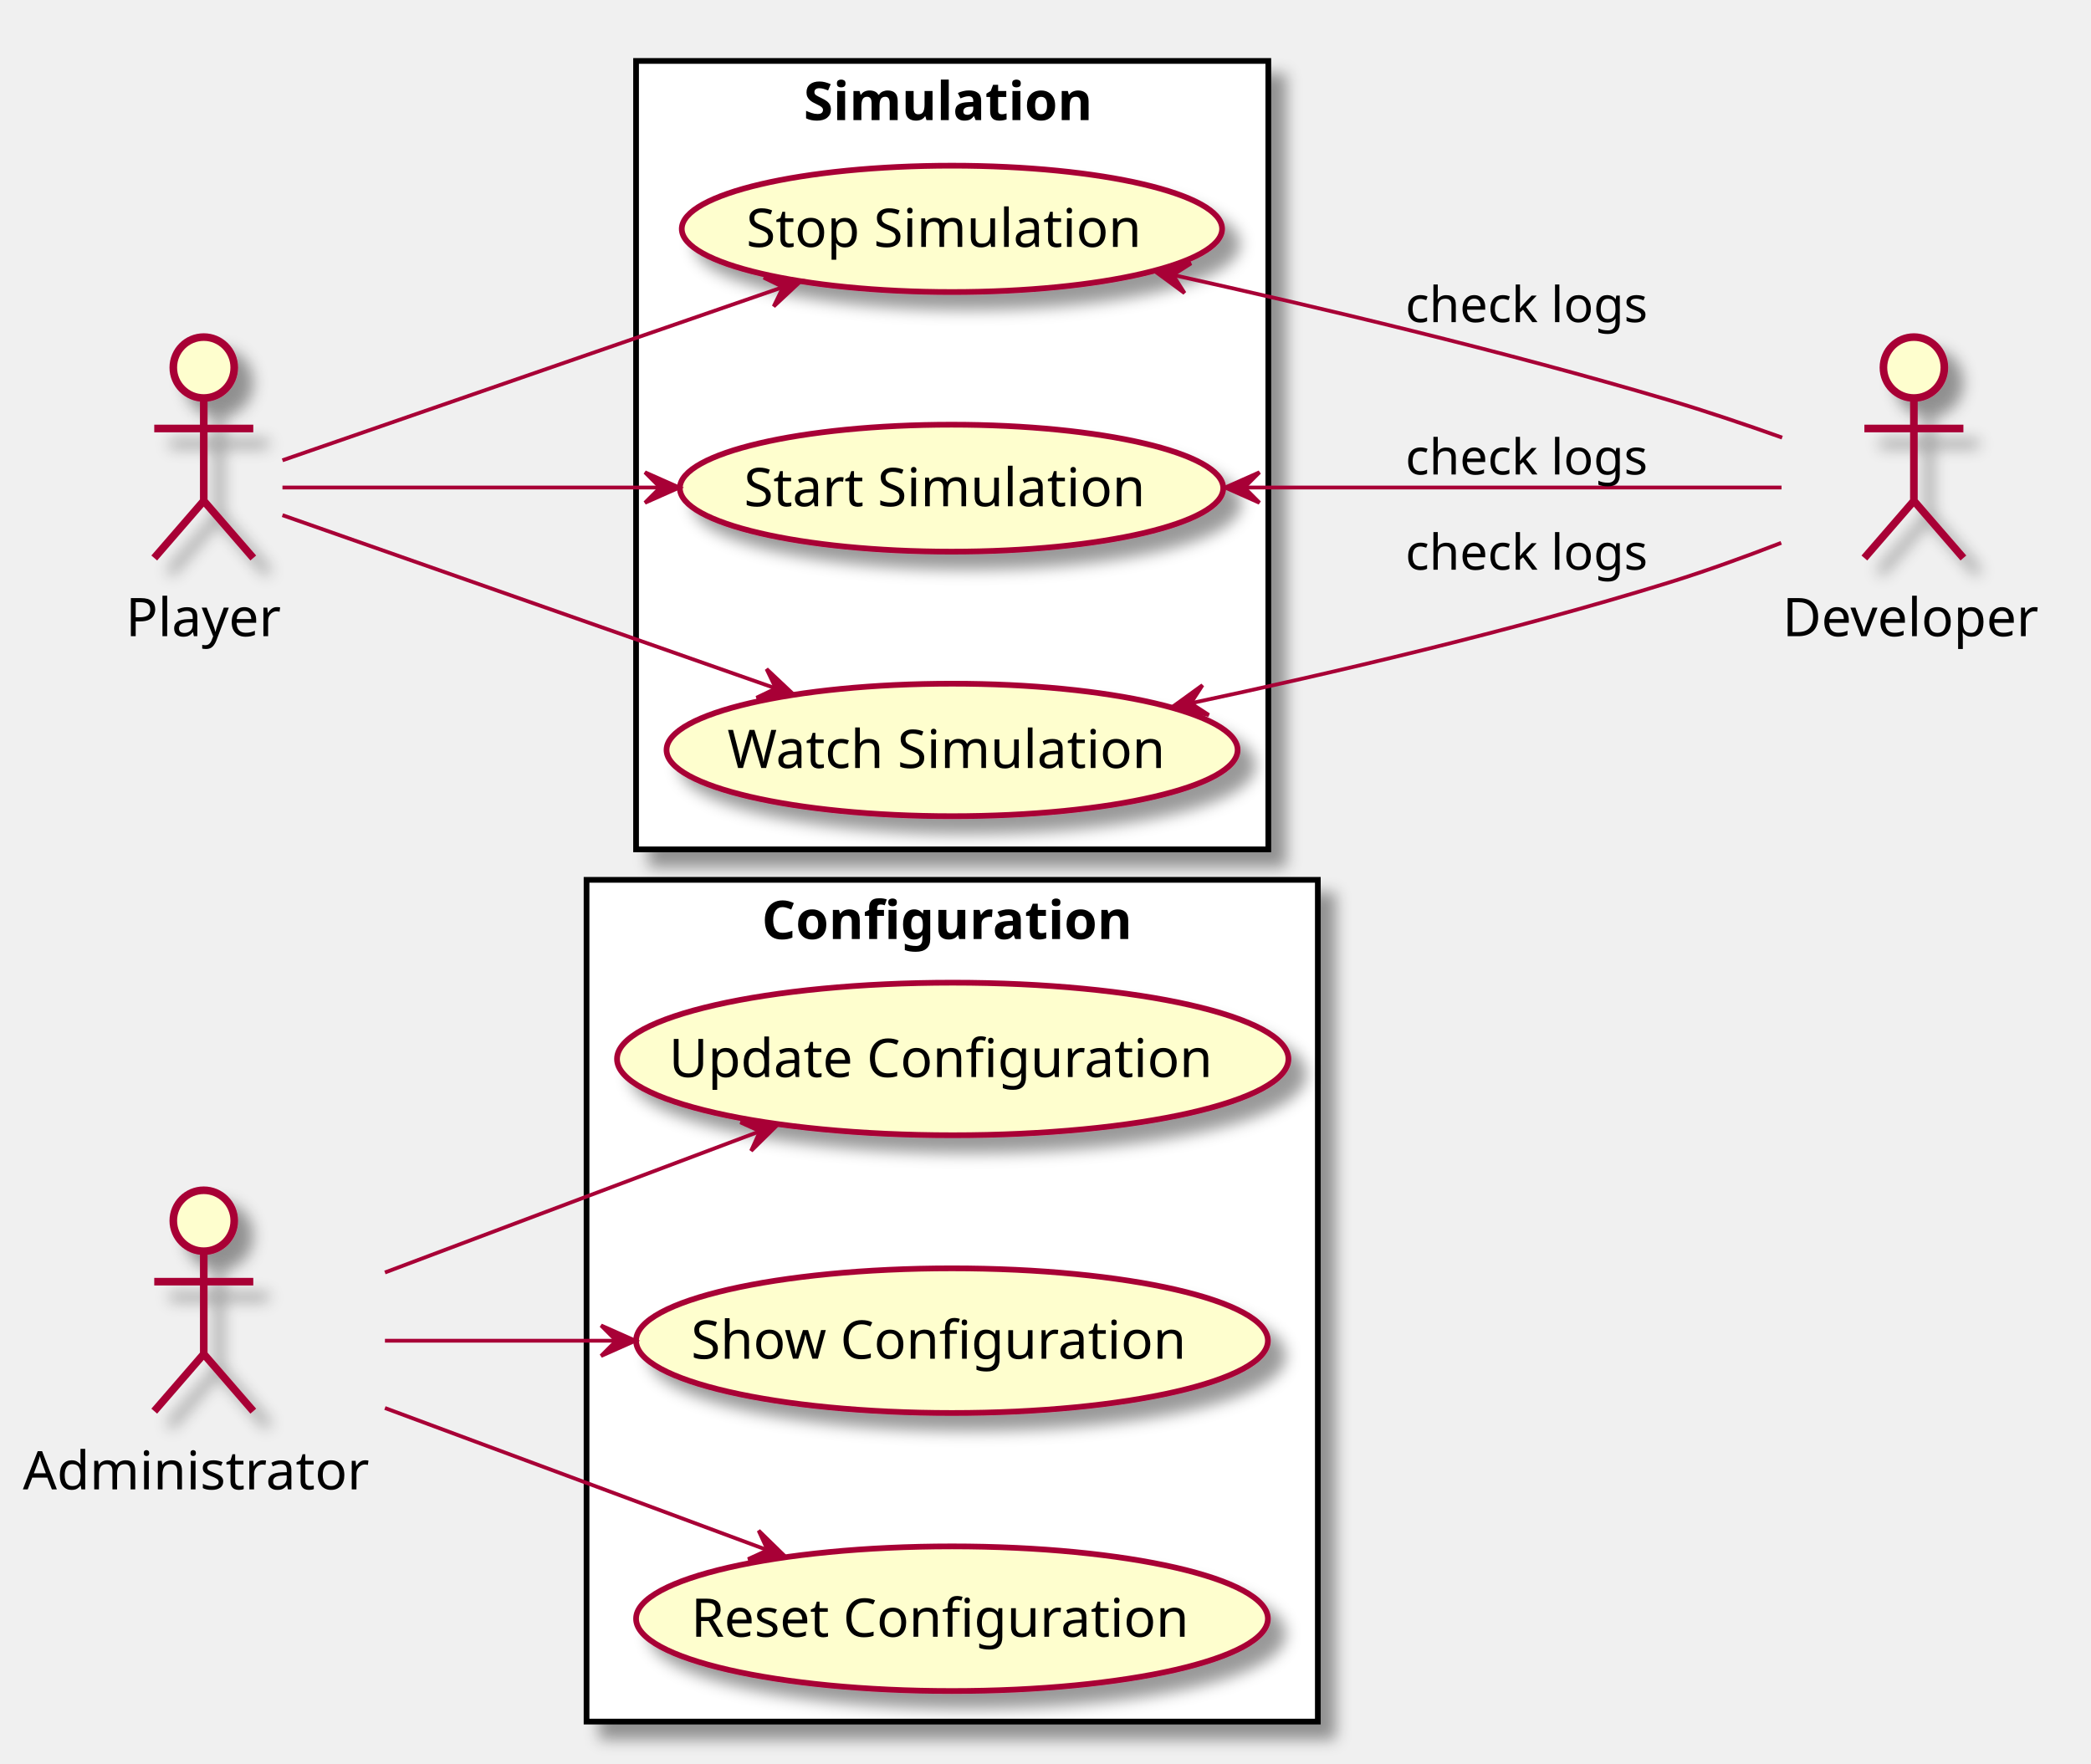
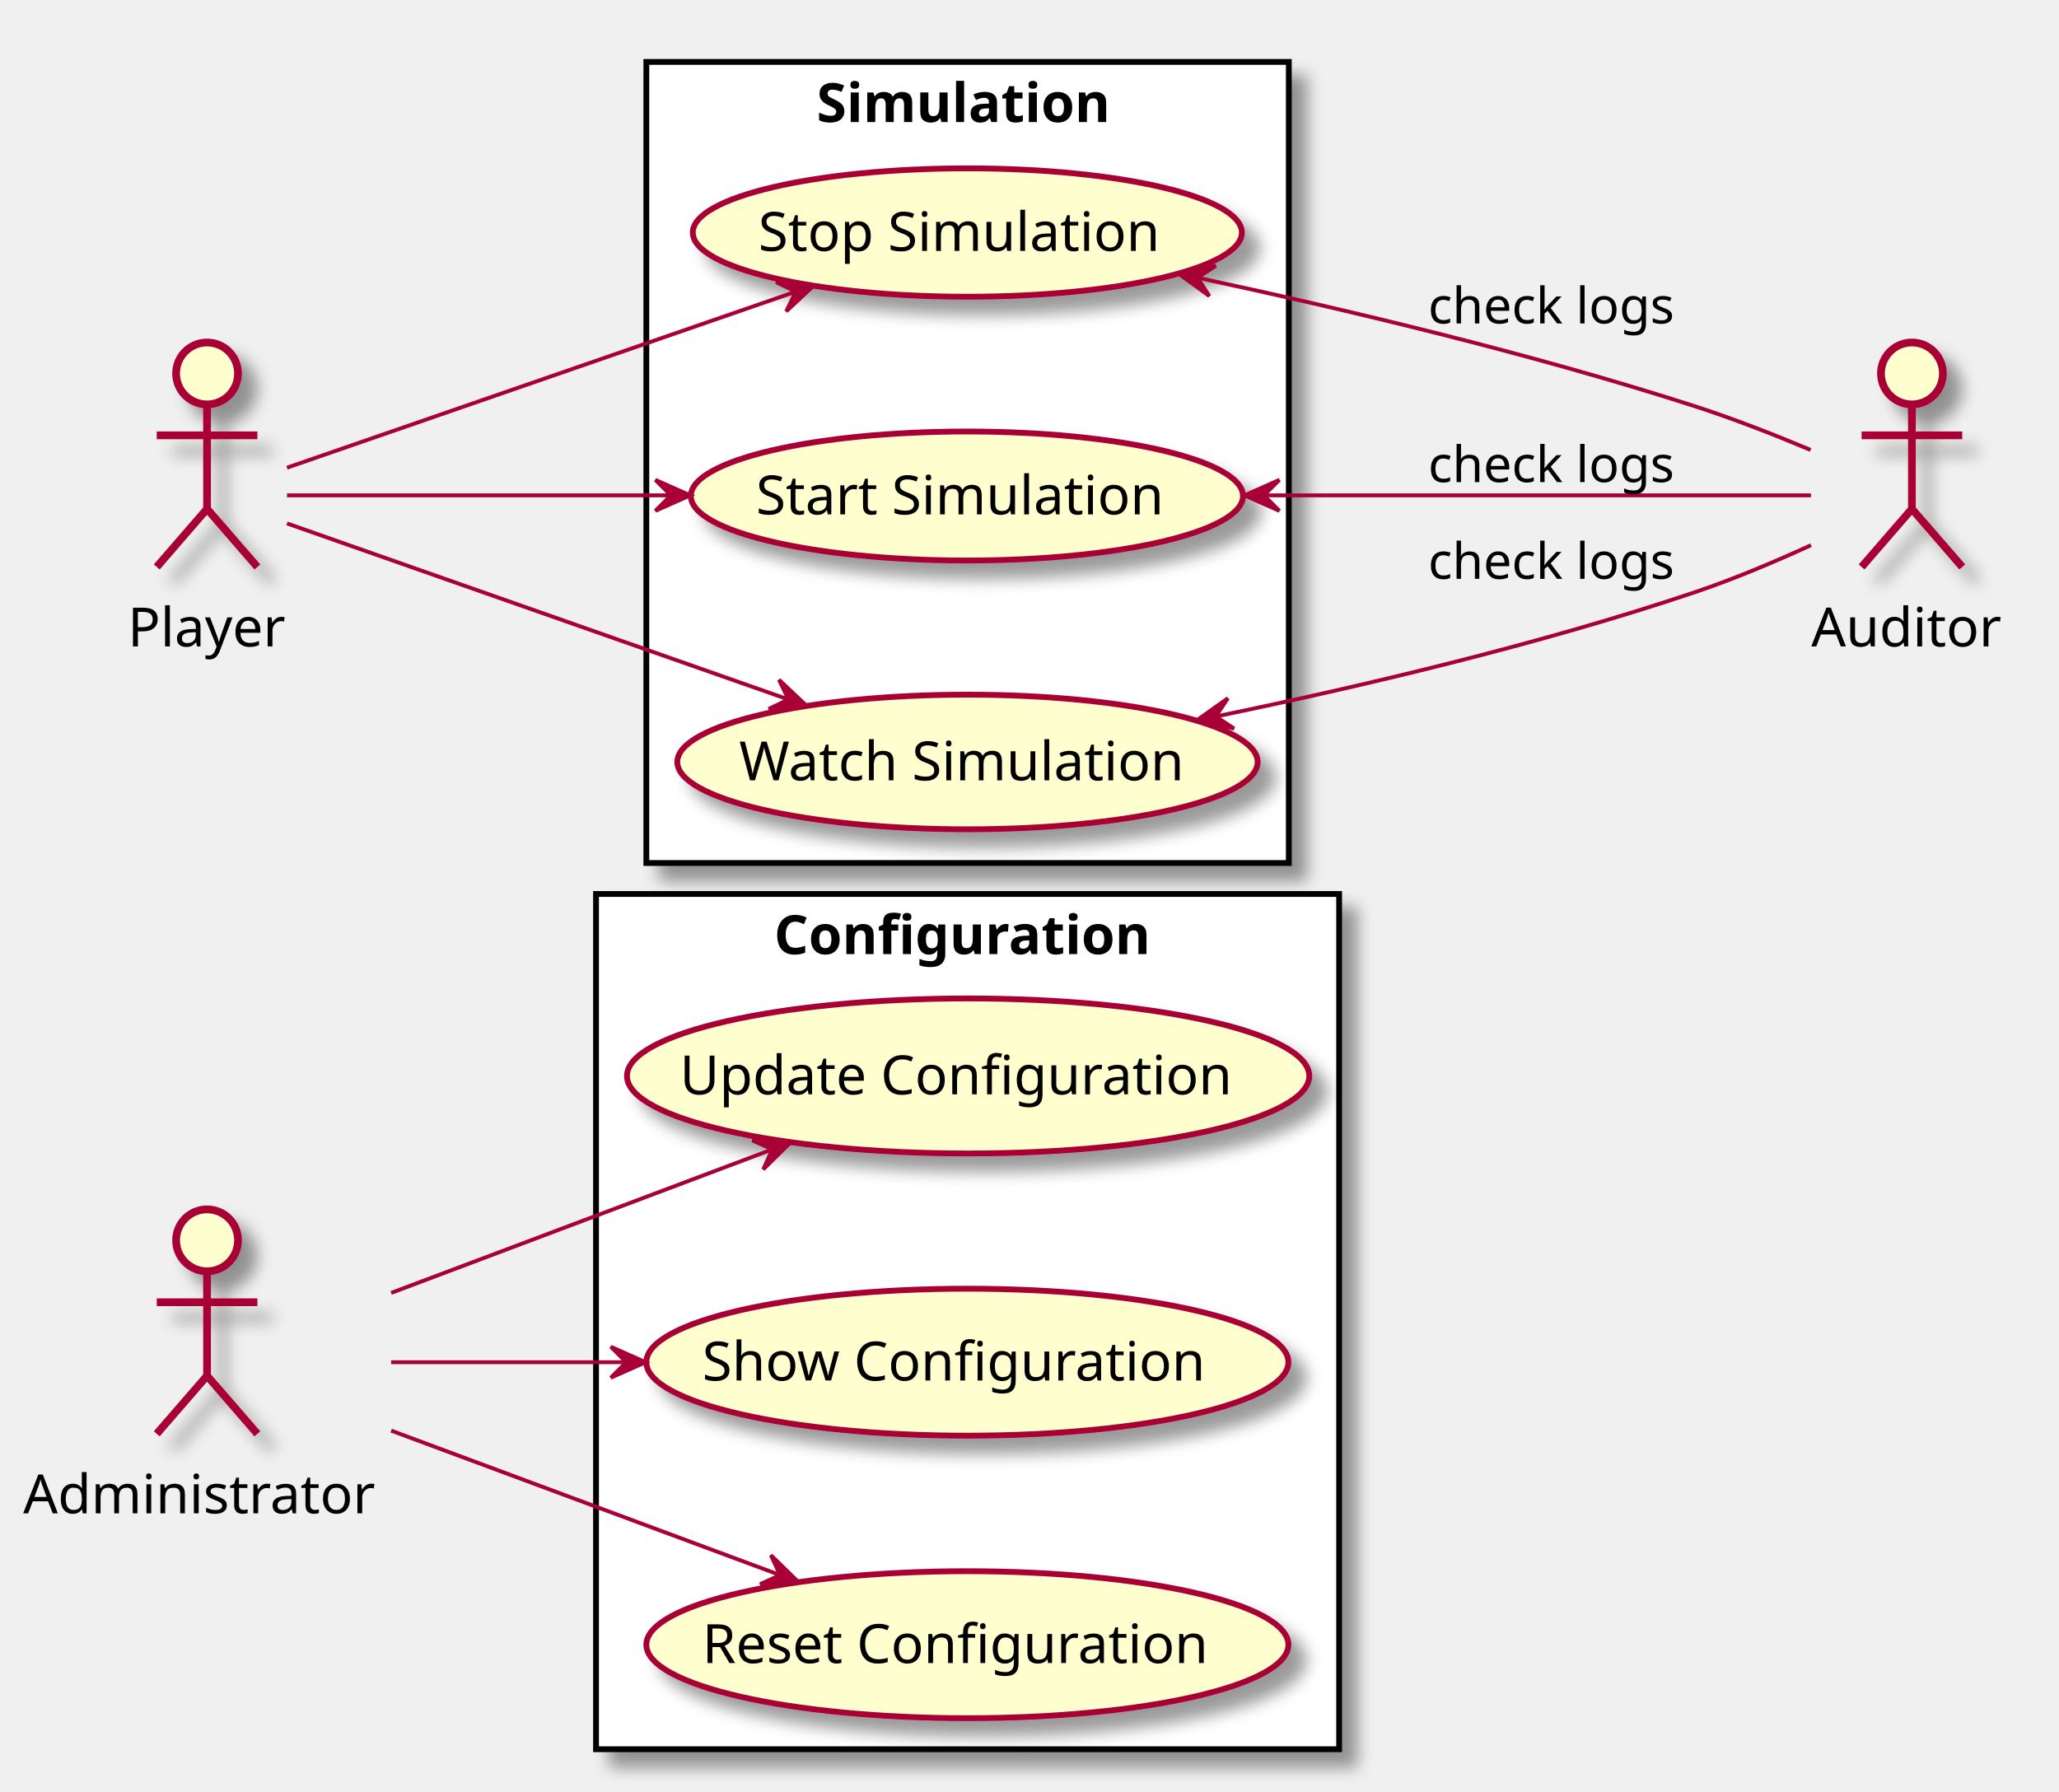
- <svg xmlns="http://www.w3.org/2000/svg" contentScriptType="application/ecmascript" contentStyleType="text/css" height="463px" preserveAspectRatio="none" style="width:549px;height:463px;" version="1.1" viewBox="0 0 549 463" width="549px" zoomAndPan="magnify">
+ <svg xmlns="http://www.w3.org/2000/svg" contentScriptType="application/ecmascript" contentStyleType="text/css" height="463px" preserveAspectRatio="none" style="width:532px;height:463px;" version="1.1" viewBox="0 0 532 463" width="532px" zoomAndPan="magnify">
  <defs>
-     <filter height="300%" id="f1ukj7lt5y48o6" width="300%" x="-1" y="-1">
+     <filter height="300%" id="f1r0d2hklz3w8u" width="300%" x="-1" y="-1">
      <feGaussianBlur result="blurOut" stdDeviation="2.0" />
      <feColorMatrix in="blurOut" result="blurOut2" type="matrix" values="0 0 0 0 0 0 0 0 0 0 0 0 0 0 0 0 0 0 .4 0" />
      <feOffset dx="4.0" dy="4.0" in="blurOut2" result="blurOut3" />
      <feBlend in="SourceGraphic" in2="blurOut3" mode="normal" />
    </filter>
  </defs>
  <g>
-     <rect fill="#FFFFFF" filter="url(#f1ukj7lt5y48o6)" height="221" style="stroke: #000000; stroke-width: 1.5;" width="192" x="154" y="231" />
+     <rect fill="#FFFFFF" filter="url(#f1r0d2hklz3w8u)" height="221" style="stroke: #000000; stroke-width: 1.5;" width="192" x="154" y="231" />
    <text fill="#000000" font-family="sans-serif" font-size="14" font-weight="bold" lengthAdjust="spacingAndGlyphs" textLength="100" x="200" y="246.535">Configuration</text>
-     <rect fill="#FFFFFF" filter="url(#f1ukj7lt5y48o6)" height="207" style="stroke: #000000; stroke-width: 1.5;" width="166" x="167" y="16" />
+     <rect fill="#FFFFFF" filter="url(#f1r0d2hklz3w8u)" height="207" style="stroke: #000000; stroke-width: 1.5;" width="166" x="167" y="16" />
    <text fill="#000000" font-family="sans-serif" font-size="14" font-weight="bold" lengthAdjust="spacingAndGlyphs" textLength="78" x="211" y="31.535">Simulation</text>
-     <ellipse cx="249.946" cy="351.989" fill="#FEFECE" filter="url(#f1ukj7lt5y48o6)" rx="82.946" ry="18.989" style="stroke: #A80036; stroke-width: 1.5;" />
+     <ellipse cx="249.946" cy="351.989" fill="#FEFECE" filter="url(#f1r0d2hklz3w8u)" rx="82.946" ry="18.989" style="stroke: #A80036; stroke-width: 1.5;" />
    <text fill="#000000" font-family="sans-serif" font-size="14" lengthAdjust="spacingAndGlyphs" textLength="137" x="181.446" y="356.733">Show Configuration</text>
-     <ellipse cx="250.143" cy="278.029" fill="#FEFECE" filter="url(#f1ukj7lt5y48o6)" rx="88.143" ry="20.029" style="stroke: #A80036; stroke-width: 1.5;" />
+     <ellipse cx="250.143" cy="278.029" fill="#FEFECE" filter="url(#f1r0d2hklz3w8u)" rx="88.143" ry="20.029" style="stroke: #A80036; stroke-width: 1.5;" />
    <text fill="#000000" font-family="sans-serif" font-size="14" lengthAdjust="spacingAndGlyphs" textLength="149" x="175.643" y="282.773">Update Configuration</text>
-     <ellipse cx="249.946" cy="424.989" fill="#FEFECE" filter="url(#f1ukj7lt5y48o6)" rx="82.946" ry="18.989" style="stroke: #A80036; stroke-width: 1.5;" />
+     <ellipse cx="249.946" cy="424.989" fill="#FEFECE" filter="url(#f1r0d2hklz3w8u)" rx="82.946" ry="18.989" style="stroke: #A80036; stroke-width: 1.5;" />
    <text fill="#000000" font-family="sans-serif" font-size="14" lengthAdjust="spacingAndGlyphs" textLength="137" x="181.446" y="429.733">Reset Configuration</text>
-     <ellipse cx="249.833" cy="128.167" fill="#FEFECE" filter="url(#f1ukj7lt5y48o6)" rx="71.333" ry="16.667" style="stroke: #A80036; stroke-width: 1.5;" />
+     <ellipse cx="249.833" cy="128.167" fill="#FEFECE" filter="url(#f1r0d2hklz3w8u)" rx="71.333" ry="16.667" style="stroke: #A80036; stroke-width: 1.5;" />
    <text fill="#000000" font-family="sans-serif" font-size="14" lengthAdjust="spacingAndGlyphs" textLength="109" x="195.333" y="132.911">Start Simulation</text>
-     <ellipse cx="249.973" cy="196.895" fill="#FEFECE" filter="url(#f1ukj7lt5y48o6)" rx="74.973" ry="17.395" style="stroke: #A80036; stroke-width: 1.5;" />
+     <ellipse cx="249.973" cy="196.895" fill="#FEFECE" filter="url(#f1r0d2hklz3w8u)" rx="74.973" ry="17.395" style="stroke: #A80036; stroke-width: 1.5;" />
    <text fill="#000000" font-family="sans-serif" font-size="14" lengthAdjust="spacingAndGlyphs" textLength="118" x="190.973" y="201.639">Watch Simulation</text>
-     <ellipse cx="249.935" cy="60.087" fill="#FEFECE" filter="url(#f1ukj7lt5y48o6)" rx="70.935" ry="16.587" style="stroke: #A80036; stroke-width: 1.5;" />
+     <ellipse cx="249.935" cy="60.087" fill="#FEFECE" filter="url(#f1r0d2hklz3w8u)" rx="70.935" ry="16.587" style="stroke: #A80036; stroke-width: 1.5;" />
    <text fill="#000000" font-family="sans-serif" font-size="14" lengthAdjust="spacingAndGlyphs" textLength="108" x="195.935" y="64.831">Stop Simulation</text>
-     <ellipse cx="53.5" cy="96.5" fill="#FEFECE" filter="url(#f1ukj7lt5y48o6)" rx="8" ry="8" style="stroke: #A80036; stroke-width: 2.0;" />
-     <path d="M53.5,104.5 L53.5,131.5 M40.5,112.5 L66.5,112.5 M53.5,131.5 L40.5,146.5 M53.5,131.5 L66.5,146.5 " fill="none" filter="url(#f1ukj7lt5y48o6)" style="stroke: #A80036; stroke-width: 2.0;" />
+     <ellipse cx="53.5" cy="96.5" fill="#FEFECE" filter="url(#f1r0d2hklz3w8u)" rx="8" ry="8" style="stroke: #A80036; stroke-width: 2.0;" />
+     <path d="M53.5,104.5 L53.5,131.5 M40.5,112.5 L66.5,112.5 M53.5,131.5 L40.5,146.5 M53.5,131.5 L66.5,146.5 " fill="none" filter="url(#f1r0d2hklz3w8u)" style="stroke: #A80036; stroke-width: 2.0;" />
    <text fill="#000000" font-family="sans-serif" font-size="14" lengthAdjust="spacingAndGlyphs" textLength="41" x="33" y="167.035">Player</text>
-     <ellipse cx="502.5" cy="96.5" fill="#FEFECE" filter="url(#f1ukj7lt5y48o6)" rx="8" ry="8" style="stroke: #A80036; stroke-width: 2.0;" />
-     <path d="M502.5,104.5 L502.5,131.5 M489.5,112.5 L515.5,112.5 M502.5,131.5 L489.5,146.5 M502.5,131.5 L515.5,146.5 " fill="none" filter="url(#f1ukj7lt5y48o6)" style="stroke: #A80036; stroke-width: 2.0;" />
-     <text fill="#000000" font-family="sans-serif" font-size="14" lengthAdjust="spacingAndGlyphs" textLength="69" x="468" y="167.035">Developer</text>
-     <ellipse cx="53.5" cy="320.5" fill="#FEFECE" filter="url(#f1ukj7lt5y48o6)" rx="8" ry="8" style="stroke: #A80036; stroke-width: 2.0;" />
-     <path d="M53.5,328.5 L53.5,355.5 M40.5,336.5 L66.5,336.5 M53.5,355.5 L40.5,370.5 M53.5,355.5 L66.5,370.5 " fill="none" filter="url(#f1ukj7lt5y48o6)" style="stroke: #A80036; stroke-width: 2.0;" />
+     <ellipse cx="494" cy="96.5" fill="#FEFECE" filter="url(#f1r0d2hklz3w8u)" rx="8" ry="8" style="stroke: #A80036; stroke-width: 2.0;" />
+     <path d="M494,104.5 L494,131.5 M481,112.5 L507,112.5 M494,131.5 L481,146.5 M494,131.5 L507,146.5 " fill="none" filter="url(#f1r0d2hklz3w8u)" style="stroke: #A80036; stroke-width: 2.0;" />
+     <text fill="#000000" font-family="sans-serif" font-size="14" lengthAdjust="spacingAndGlyphs" textLength="52" x="468" y="167.035">Auditor</text>
+     <ellipse cx="53.5" cy="320.5" fill="#FEFECE" filter="url(#f1r0d2hklz3w8u)" rx="8" ry="8" style="stroke: #A80036; stroke-width: 2.0;" />
+     <path d="M53.5,328.5 L53.5,355.5 M40.5,336.5 L66.5,336.5 M53.5,355.5 L40.5,370.5 M53.5,355.5 L66.5,370.5 " fill="none" filter="url(#f1r0d2hklz3w8u)" style="stroke: #A80036; stroke-width: 2.0;" />
    <text fill="#000000" font-family="sans-serif" font-size="14" lengthAdjust="spacingAndGlyphs" textLength="95" x="6" y="391.035">Administrator</text>
    <path d="M101.067,352 C119.364,352 140.89,352 161.802,352 " fill="none" id="Administrator-Show Configuration" style="stroke: #A80036; stroke-width: 1.0;" />
    <polygon fill="#A80036" points="166.818,352,157.818,348,161.818,352,157.818,356,166.818,352" style="stroke: #A80036; stroke-width: 1.0;" />
    <path d="M101.067,334.087 C130.824,322.88 169.123,308.457 199.431,297.044 " fill="none" id="Administrator-Update Configuration" style="stroke: #A80036; stroke-width: 1.0;" />
    <polygon fill="#A80036" points="204.224,295.239,194.392,294.667,199.545,297.001,197.211,302.154,204.224,295.239" style="stroke: #A80036; stroke-width: 1.0;" />
    <path d="M101.067,369.671 C131.471,380.966 170.792,395.574 201.396,406.943 " fill="none" id="Administrator-Reset Configuration" style="stroke: #A80036; stroke-width: 1.0;" />
    <polygon fill="#A80036" points="206.23,408.739,199.186,401.856,201.543,406.998,196.4,409.355,206.23,408.739" style="stroke: #A80036; stroke-width: 1.0;" />
    <path d="M74.157,128 C97.637,128 137.348,128 173.097,128 " fill="none" id="Player-Start Simulation" style="stroke: #A80036; stroke-width: 1.0;" />
    <polygon fill="#A80036" points="178.34,128,169.34,124,173.34,128,169.34,132,178.34,128" style="stroke: #A80036; stroke-width: 1.0;" />
    <path d="M74.157,135.254 C104.647,145.96 162.507,166.277 203.519,180.679 " fill="none" id="Player-Watch Simulation" style="stroke: #A80036; stroke-width: 1.0;" />
    <polygon fill="#A80036" points="208.434,182.404,201.268,175.649,203.717,180.748,198.618,183.197,208.434,182.404" style="stroke: #A80036; stroke-width: 1.0;" />
    <path d="M74.157,120.851 C105.12,110.136 164.31,89.653 205.417,75.428 " fill="none" id="Player-Stop Simulation" style="stroke: #A80036; stroke-width: 1.0;" />
    <polygon fill="#A80036" points="210.338,73.725,200.524,72.889,205.613,75.361,203.141,80.449,210.338,73.725" style="stroke: #A80036; stroke-width: 1.0;" />
-     <path d="M326.771,128 C373.747,128 431.58,128 467.755,128 " fill="none" id="Start Simulation-Developer" style="stroke: #A80036; stroke-width: 1.0;" />
-     <polygon fill="#A80036" points="321.681,128,330.681,132,326.681,128,330.681,124,321.681,128" style="stroke: #A80036; stroke-width: 1.0;" />
+     <path d="M326.798,128 C375.137,128 434.503,128 467.916,128 " fill="none" id="Start Simulation-Auditor" style="stroke: #A80036; stroke-width: 1.0;" />
+     <polygon fill="#A80036" points="321.559,128,330.559,132,326.559,128,330.559,124,321.559,128" style="stroke: #A80036; stroke-width: 1.0;" />
    <text fill="#000000" font-family="sans-serif" font-size="13" lengthAdjust="spacingAndGlyphs" textLength="68" x="369" y="124.568">check logs</text>
-     <path d="M312.636,184.637 C349.478,176.797 396.777,165.744 438,153 C447.753,149.985 458.14,146.216 467.665,142.526 " fill="none" id="Watch Simulation-Developer" style="stroke: #A80036; stroke-width: 1.0;" />
-     <polygon fill="#A80036" points="307.738,185.673,317.371,187.723,312.63,184.638,315.715,179.896,307.738,185.673" style="stroke: #A80036; stroke-width: 1.0;" />
+     <path d="M314.572,185.052 C351.244,177.484 397.73,166.564 438,153 C447.989,149.635 458.627,145.134 467.918,140.879 " fill="none" id="Watch Simulation-Auditor" style="stroke: #A80036; stroke-width: 1.0;" />
+     <polygon fill="#A80036" points="309.234,186.144,318.854,188.259,314.133,185.142,317.25,180.421,309.234,186.144" style="stroke: #A80036; stroke-width: 1.0;" />
    <text fill="#000000" font-family="sans-serif" font-size="13" lengthAdjust="spacingAndGlyphs" textLength="68" x="369" y="149.568">check logs</text>
-     <path d="M308.036,72.197 C345.413,80.468 394.895,92.196 438,105 C447.801,107.911 458.296,111.462 467.913,114.894 " fill="none" id="Stop Simulation-Developer" style="stroke: #A80036; stroke-width: 1.0;" />
-     <polygon fill="#A80036" points="303.077,71.104,311.005,76.948,307.959,72.18,312.727,69.135,303.077,71.104" style="stroke: #A80036; stroke-width: 1.0;" />
-     <text fill="#000000" font-family="sans-serif" font-size="13" lengthAdjust="spacingAndGlyphs" textLength="68" x="369" y="84.568">check logs</text>
+     <path d="M309.458,71.765 C346.772,79.753 395.668,91.331 438,105 C447.902,108.197 458.52,112.361 467.82,116.266 " fill="none" id="Stop Simulation-Auditor" style="stroke: #A80036; stroke-width: 1.0;" />
+     <polygon fill="#A80036" points="304.504,70.711,312.474,76.497,309.395,71.752,314.14,68.672,304.504,70.711" style="stroke: #A80036; stroke-width: 1.0;" />
+     <text fill="#000000" font-family="sans-serif" font-size="13" lengthAdjust="spacingAndGlyphs" textLength="68" x="369" y="83.568">check logs</text>
  </g>
</svg>
